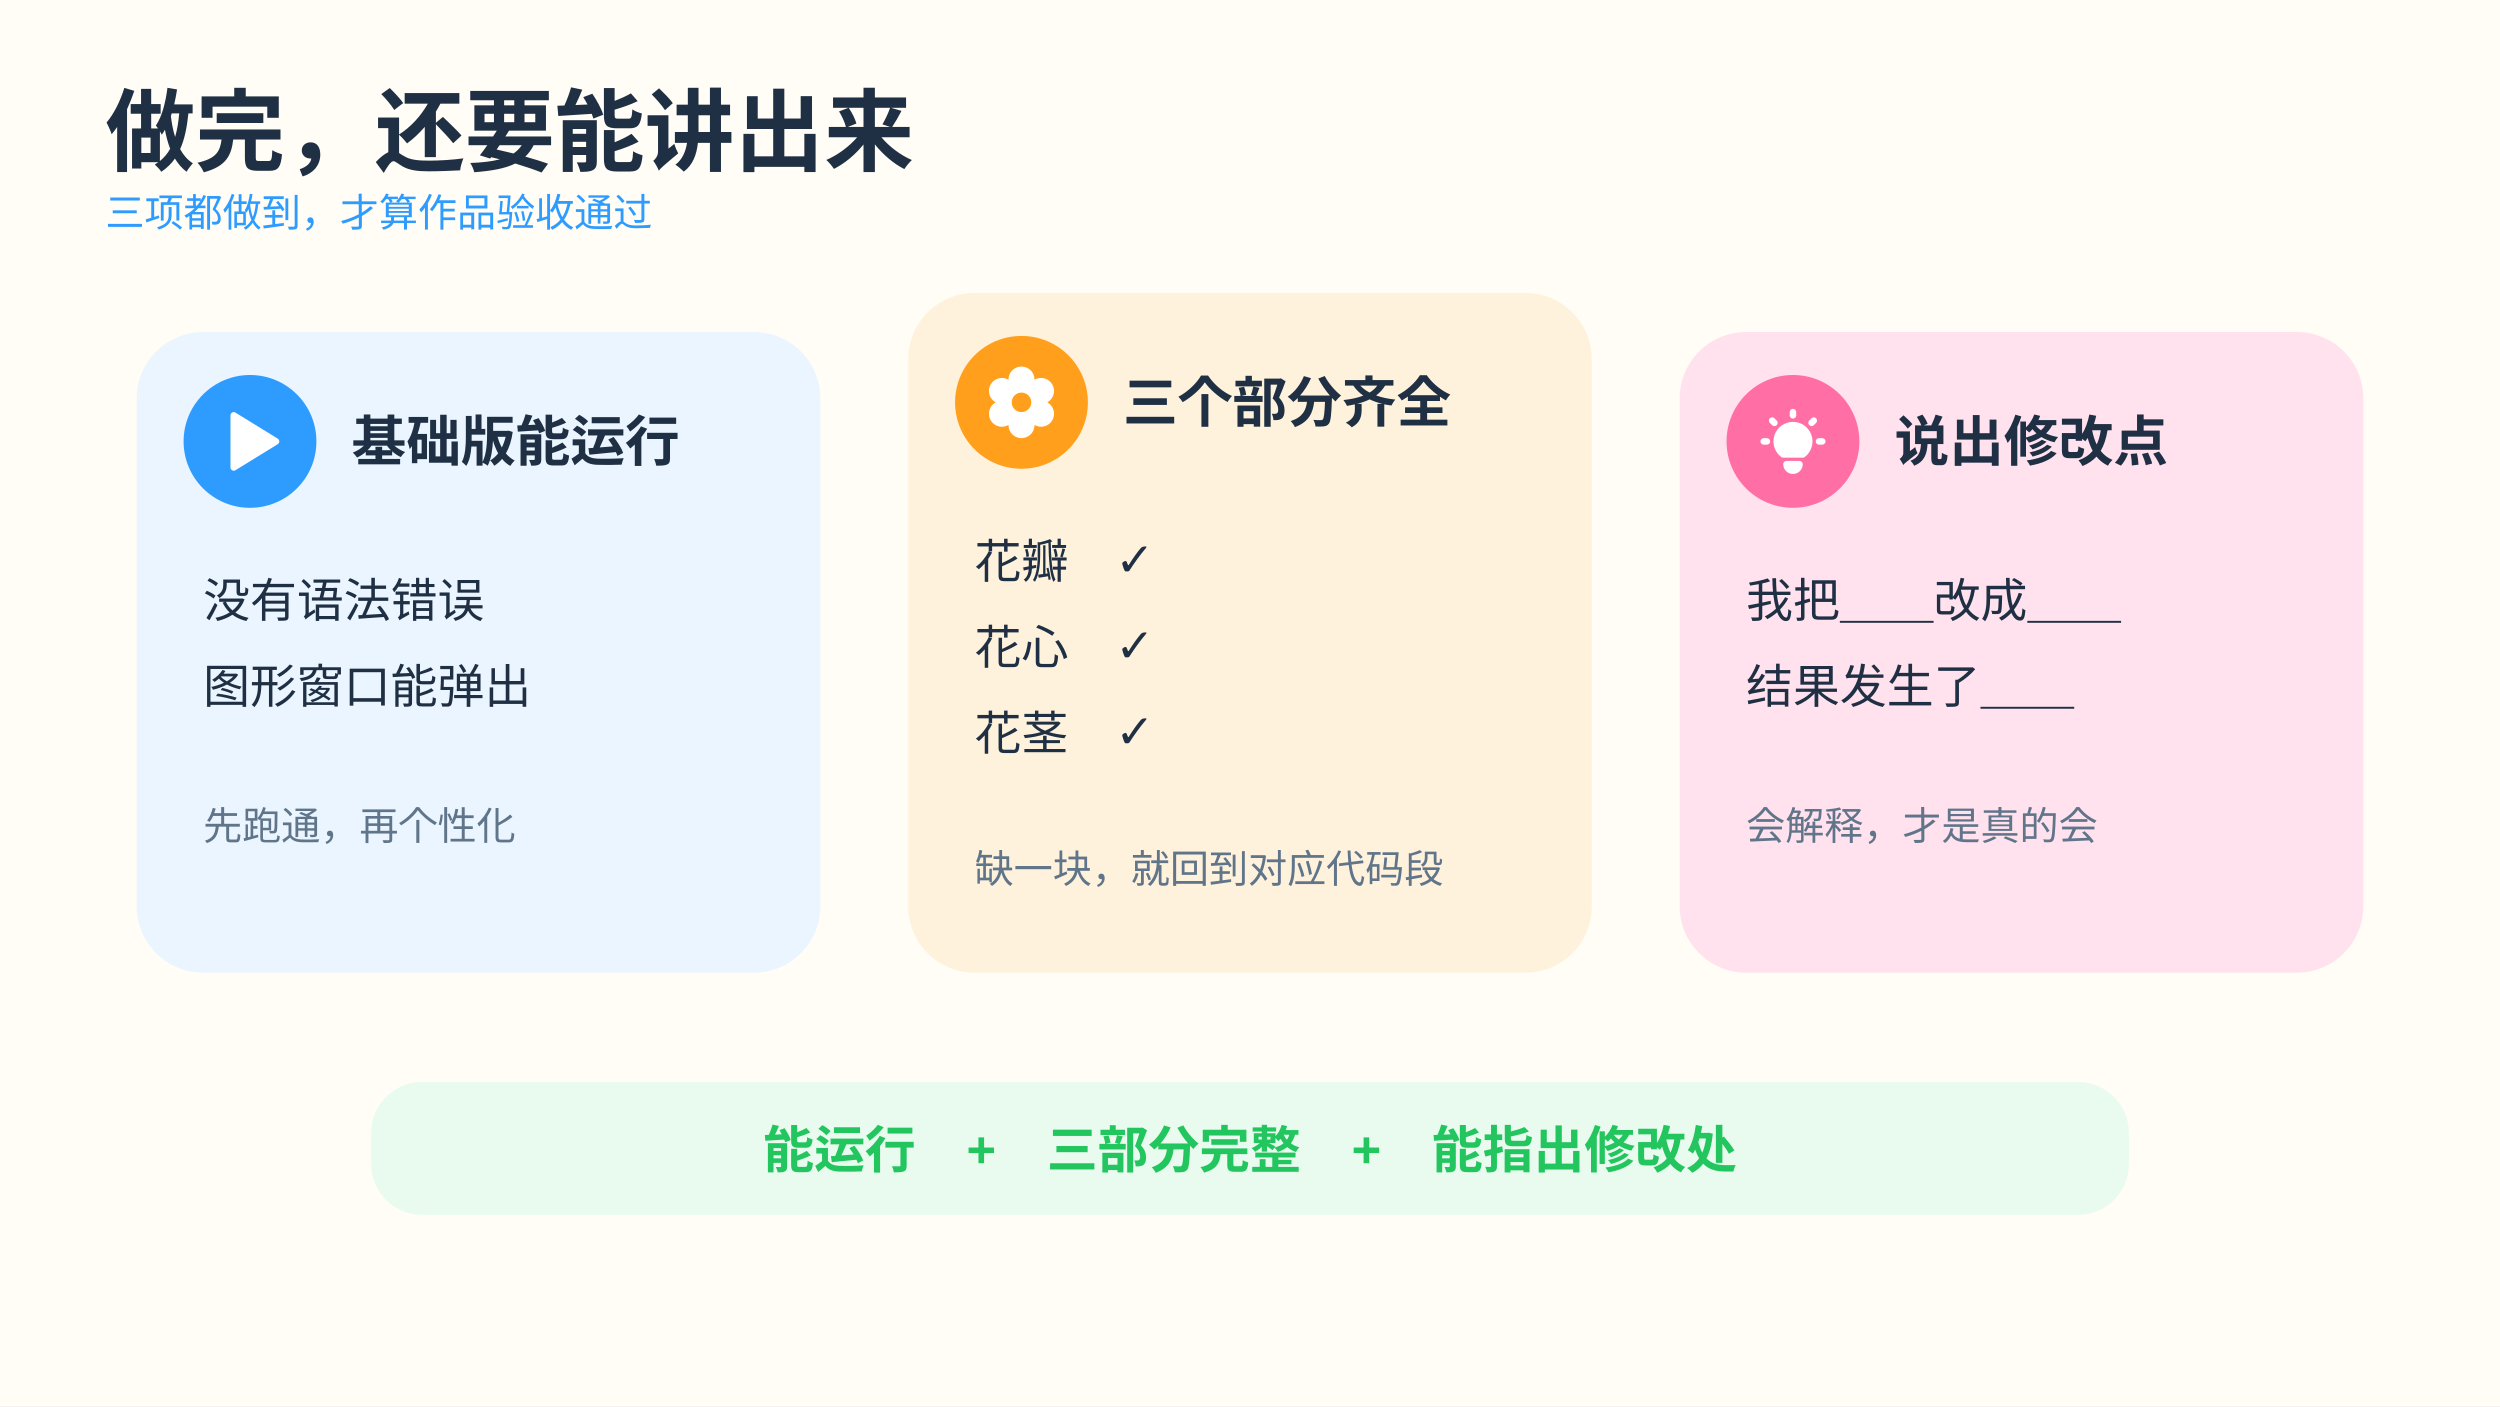
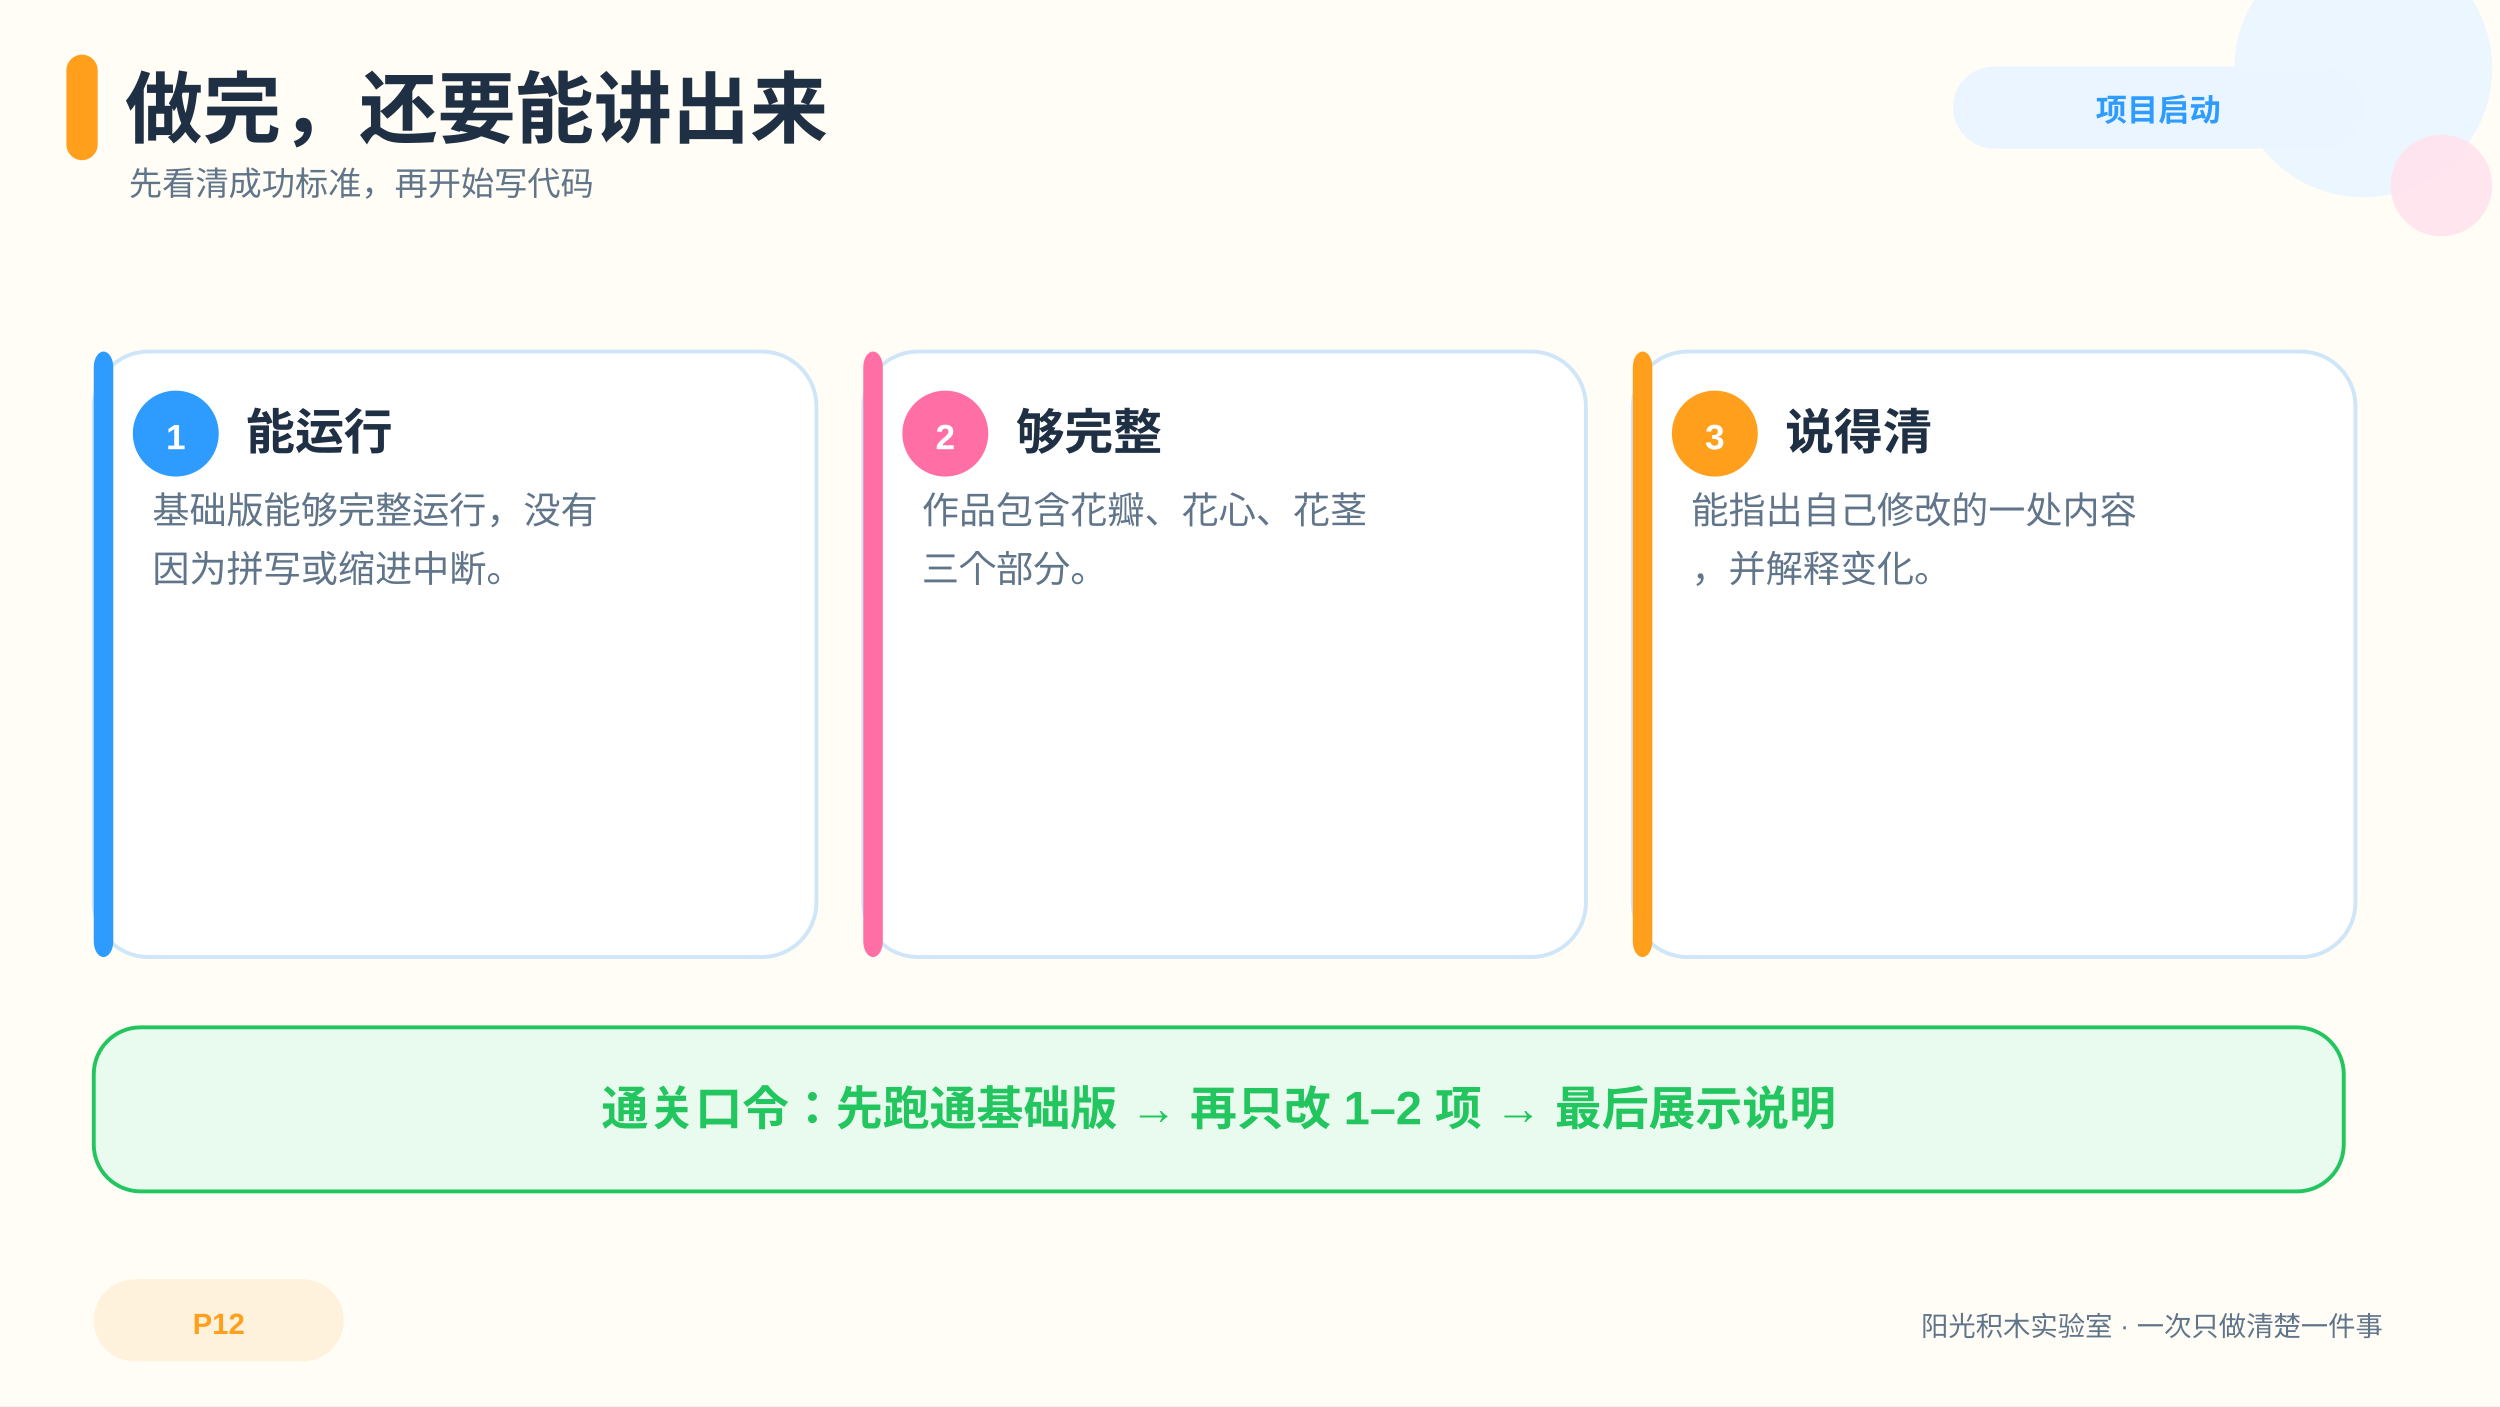
<svg xmlns="http://www.w3.org/2000/svg" viewBox="0 0 1280 720" data-pptx-page-role="content" font-family="Microsoft YaHei, Arial, sans-serif">
-   <rect id="background" data-pptx-role="background" width="1280" height="720" fill="#FFFDF5" />
-   <g id="header" data-pptx-bounds="54 38 1120 86">
-     <text x="54" y="84" font-family="YouYuan, Microsoft YaHei, sans-serif" font-size="46" font-weight="700" fill="#203044">做完，还要能讲出来</text>
-     <text x="54" y="116" font-size="20" fill="#2E9BFF">三项都做到，才算作品验收通过</text>
-   </g>
-   <g id="check-run" data-pptx-bounds="70 170 350 328">
-     <rect x="70" y="170" width="350" height="328" rx="34" fill="#EAF5FF" />
-     <circle cx="128" cy="226" r="34" fill="#2E9BFF" />
-     <g transform="translate(108, 206) scale(1.66667)" fill="#FFFFFF">
-       <path d="M6 4v16a1 1 0 0 0 1.524 .852l13 -8a1 1 0 0 0 0 -1.704l-13 -8a1 1 0 0 0 -1.524 .852z" />
-     </g>
-     <text x="180" y="236" font-size="28" font-weight="700" fill="#203044">基础版能运行</text>
-     <text x="104" y="316" font-size="24" fill="#203044">没有语法错误</text>
-     <text x="104" y="360" font-size="24" fill="#203044">图形窗口能弹出</text>
-     <text x="104" y="430" font-size="20" fill="#60758A">先跑通，再个性化</text>
-   </g>
-   <g id="check-parts" data-pptx-bounds="465 150 350 348">
-     <rect x="465" y="150" width="350" height="348" rx="34" fill="#FFF2DC" />
-     <circle cx="523" cy="206" r="34" fill="#FF9F1C" />
-     <g transform="translate(503, 186) scale(1.66667)" fill="#FFFFFF">
-       <path d="M12 1a4 4 0 0 1 4 4l-.002 .055l.03 -.018a3.97 3.97 0 0 1 2.79 -.455l.237 .056a3.97 3.97 0 0 1 2.412 1.865a4.01 4.01 0 0 1 -1.455 5.461l-.068 .036l.071 .039a4.01 4.01 0 0 1 1.555 5.27l-.101 .186a3.97 3.97 0 0 1 -5.441 1.468l-.03 -.02l.002 .057a4 4 0 0 1 -3.8 3.995l-.2 .005a4 4 0 0 1 -4 -4l.001 -.056l-.029 .019a3.97 3.97 0 0 1 -2.79 .456l-.236 -.056a3.97 3.97 0 0 1 -2.413 -1.865a4.01 4.01 0 0 1 1.453 -5.46l.07 -.038l-.071 -.038a4.01 4.01 0 0 1 -1.555 -5.27l.1 -.187a3.97 3.97 0 0 1 5.444 -1.468l.026 .018v-.055a4 4 0 0 1 3.8 -3.995zm0 8a3 3 0 1 0 0 6a3 3 0 0 0 0 -6" />
-     </g>
-     <text x="575" y="216" font-size="28" font-weight="700" fill="#203044">三个部分齐全</text>
-     <text x="499" y="296" font-size="24" fill="#203044">花瓣　✓</text>
-     <text x="499" y="340" font-size="24" fill="#203044">花心　✓</text>
-     <text x="499" y="384" font-size="24" fill="#203044">花茎　✓</text>
-     <text x="499" y="452" font-size="20" fill="#60758A">缺一块，就回到对应代码段</text>
-   </g>
-   <g id="check-explain" data-pptx-bounds="860 170 350 328">
-     <rect x="860" y="170" width="350" height="328" rx="34" fill="#FFE2ED" />
-     <circle cx="918" cy="226" r="34" fill="#FF6FA5" />
-     <g transform="translate(898, 206) scale(1.66667)" fill="#FFFFFF">
-       <path d="M4 11a1 1 0 0 1 .117 1.993l-.117 .007h-1a1 1 0 0 1 -.117 -1.993l.117 -.007h1z" />
-       <path d="M12 2a1 1 0 0 1 .993 .883l.007 .117v1a1 1 0 0 1 -1.993 .117l-.007 -.117v-1a1 1 0 0 1 1 -1z" />
-       <path d="M21 11a1 1 0 0 1 .117 1.993l-.117 .007h-1a1 1 0 0 1 -.117 -1.993l.117 -.007h1z" />
-       <path d="M4.893 4.893a1 1 0 0 1 1.32 -.083l.094 .083l.7 .7a1 1 0 0 1 -1.32 1.497l-.094 -.083l-.7 -.7a1 1 0 0 1 0 -1.414z" />
-       <path d="M17.693 4.893a1 1 0 0 1 1.497 1.32l-.083 .094l-.7 .7a1 1 0 0 1 -1.497 -1.32l.083 -.094l.7 -.7z" />
-       <path d="M14 18a1 1 0 0 1 1 1a3 3 0 0 1 -6 0a1 1 0 0 1 .883 -.993l.117 -.007h4z" />
-       <path d="M12 6a6 6 0 0 1 3.6 10.8a1 1 0 0 1 -.471 .192l-.129 .008h-6a1 1 0 0 1 -.6 -.2a6 6 0 0 1 3.6 -10.8z" />
-     </g>
-     <text x="970" y="236" font-size="28" font-weight="700" fill="#203044">说出修改点</text>
-     <text x="894" y="316" font-size="24" fill="#203044">我把＿＿改成＿＿</text>
-     <text x="894" y="360" font-size="24" fill="#203044">结果发生了＿＿</text>
-     <text x="894" y="430" font-size="20" fill="#60758A">会解释，才是真的会</text>
-   </g>
-   <g id="standard" data-pptx-bounds="190 554 900 68">
-     <rect x="190" y="554" width="900" height="68" rx="26" fill="#E9FBEF" />
-     <text x="640" y="598" text-anchor="middle" font-size="26" font-weight="700" fill="#22C55E">能运行　+　三部分完整　+　能指出修改处</text>
-   </g>
+   <rect x="0" y="0" width="1280" height="720" rx="0" fill="#FFFDF5" id="page-bg" />
+   <circle cx="1210" cy="35" r="66" fill="#EAF5FF" opacity="0.9" />
+   <circle cx="1250" cy="95" r="26" fill="#FFE2ED" opacity="0.9" />
+   <rect x="34" y="28" width="16" height="54" rx="8" fill="#FF9F1C" />
+   <text x="64" y="70" font-family="YouYuan, Microsoft YaHei, sans-serif" font-size="40" font-weight="700" fill="#203044" text-anchor="start">做完，还要能讲出来</text>
+   <text x="66" y="100" font-family="Microsoft YaHei, Arial, sans-serif" font-size="17" font-weight="400" fill="#60758A" text-anchor="start">先看清成功标准，再开始写代码</text>
+   <rect x="1000" y="34" width="210" height="42" rx="21" fill="#EAF5FF" />
+   <text x="1105.0" y="62" font-family="Microsoft YaHei, Arial, sans-serif" font-size="16" font-weight="700" fill="#2E9BFF" text-anchor="middle">项目启动</text>
+   <rect x="48" y="655" width="128" height="42" rx="21" fill="#FFF2DC" />
+   <text x="112.0" y="683" font-family="Microsoft YaHei, Arial, sans-serif" font-size="15" font-weight="700" fill="#FF9F1C" text-anchor="middle">P12</text>
+   <rect x="48" y="180" width="370" height="310" rx="28" fill="#FFFFFF" stroke="#CFE5F8" stroke-width="2" />
+   <rect x="48" y="180" width="10" height="310" rx="8" fill="#2E9BFF" />
+   <circle cx="90" cy="222" r="22" fill="#2E9BFF" />
+   <text x="90" y="230" font-family="Microsoft YaHei, Arial, sans-serif" font-size="18" font-weight="700" fill="#FFFFFF" text-anchor="middle">1</text>
+   <text x="126" y="230" font-family="Microsoft YaHei, Arial, sans-serif" font-size="25" font-weight="700" fill="#203044" text-anchor="start">能运行</text>
+   <text x="78" y="268" font-family="Microsoft YaHei, Arial, sans-serif" font-size="19" font-weight="400" fill="#60758A" text-anchor="start">
+     <tspan x="78" dy="0">基础版能够完整运行，没有</tspan>
+     <tspan x="78" dy="30">因为拼写或缩进中断。</tspan>
+   </text>
+   <rect x="442" y="180" width="370" height="310" rx="28" fill="#FFFFFF" stroke="#CFE5F8" stroke-width="2" />
+   <rect x="442" y="180" width="10" height="310" rx="8" fill="#FF6FA5" />
+   <circle cx="484" cy="222" r="22" fill="#FF6FA5" />
+   <text x="484" y="230" font-family="Microsoft YaHei, Arial, sans-serif" font-size="18" font-weight="700" fill="#FFFFFF" text-anchor="middle">2</text>
+   <text x="520" y="230" font-family="Microsoft YaHei, Arial, sans-serif" font-size="25" font-weight="700" fill="#203044" text-anchor="start">够完整</text>
+   <text x="472" y="268" font-family="Microsoft YaHei, Arial, sans-serif" font-size="19" font-weight="400" fill="#60758A" text-anchor="start">
+     <tspan x="472" dy="0">作品包含花瓣、花心、花茎</tspan>
+     <tspan x="472" dy="30">三个部分。</tspan>
+   </text>
+   <rect x="836" y="180" width="370" height="310" rx="28" fill="#FFFFFF" stroke="#CFE5F8" stroke-width="2" />
+   <rect x="836" y="180" width="10" height="310" rx="8" fill="#FF9F1C" />
+   <circle cx="878" cy="222" r="22" fill="#FF9F1C" />
+   <text x="878" y="230" font-family="Microsoft YaHei, Arial, sans-serif" font-size="18" font-weight="700" fill="#FFFFFF" text-anchor="middle">3</text>
+   <text x="914" y="230" font-family="Microsoft YaHei, Arial, sans-serif" font-size="25" font-weight="700" fill="#203044" text-anchor="start">说得清</text>
+   <text x="866" y="268" font-family="Microsoft YaHei, Arial, sans-serif" font-size="19" font-weight="400" fill="#60758A" text-anchor="start">
+     <tspan x="866" dy="0">能指出自己修改的一处内容</tspan>
+     <tspan x="866" dy="30">，并解释变化。</tspan>
+   </text>
+   <rect x="48" y="526" width="1152" height="84" rx="24" fill="#E9FBEF" stroke="#22C55E" stroke-width="2" />
+   <text x="624" y="576" font-family="Microsoft YaHei, Arial, sans-serif" font-size="24" font-weight="700" fill="#22C55E" text-anchor="middle">通关口令：先跑通基础版 → 再只改 1–2 项 → 最后展示说明</text>
+   <text x="1220" y="684" font-family="Microsoft YaHei, Arial, sans-serif" font-size="14" font-weight="400" fill="#60758A" text-anchor="end">阳光积木实验室 · 一次只做清楚一件事</text>
</svg>
